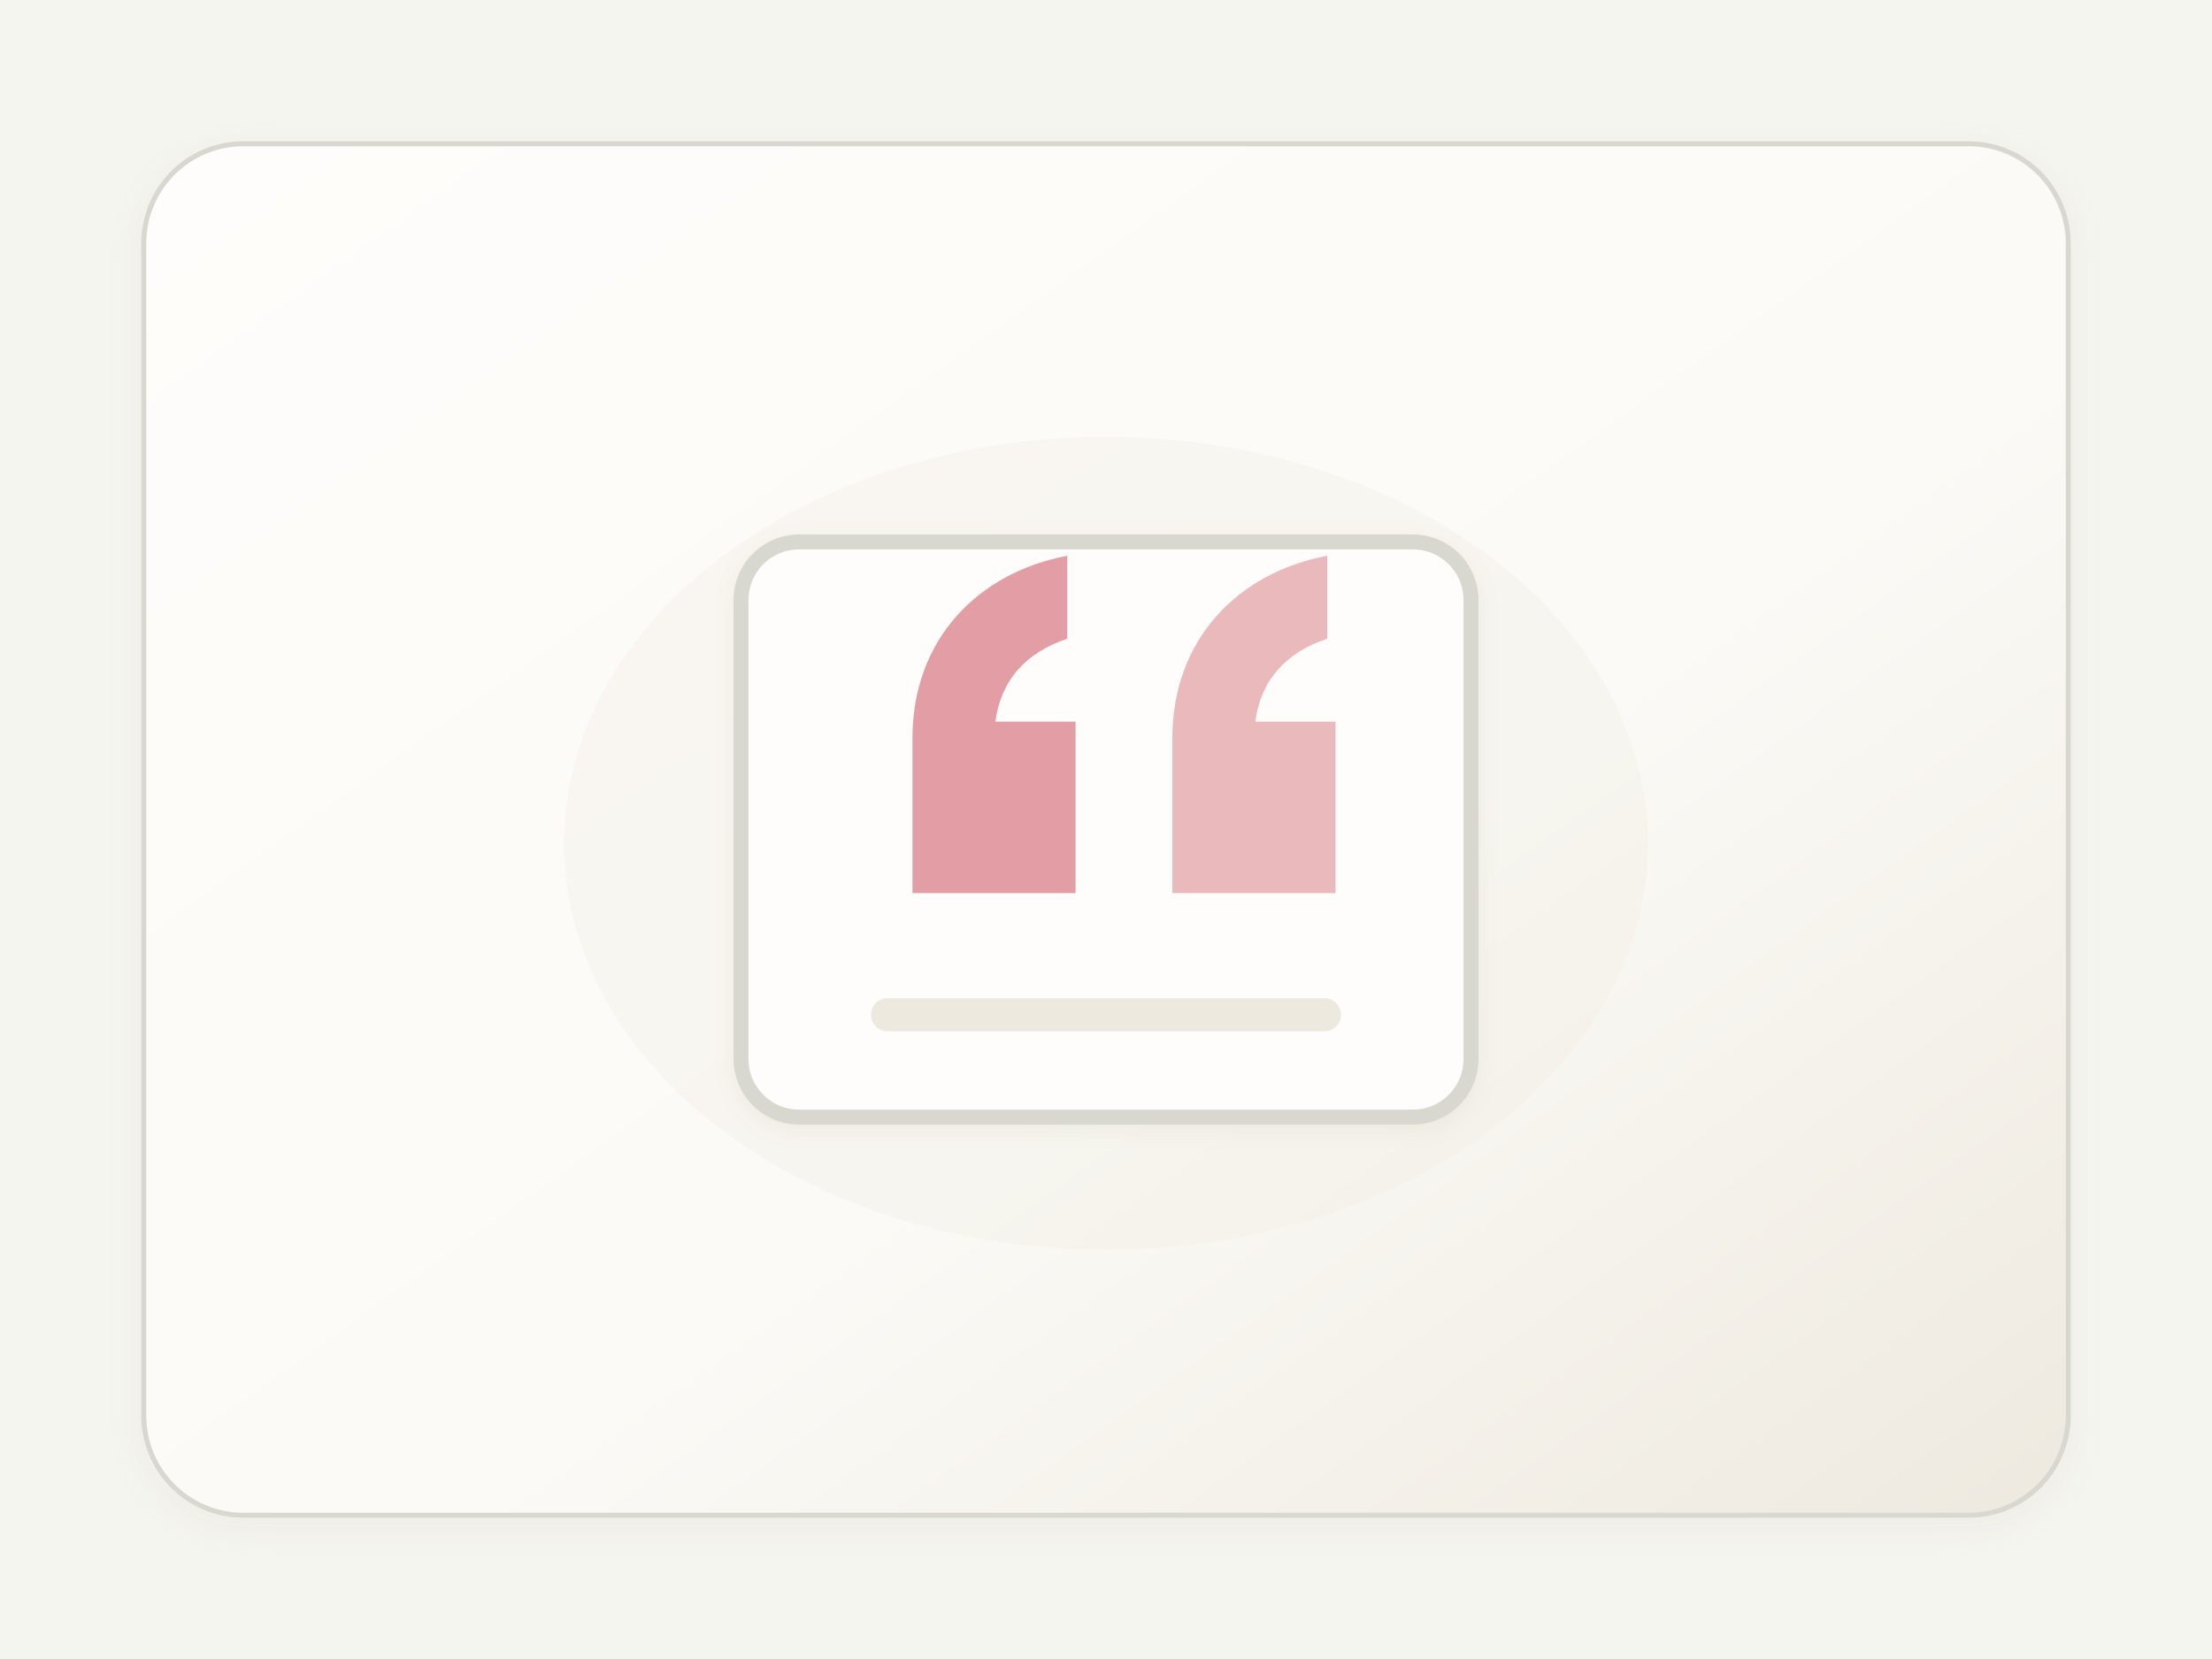
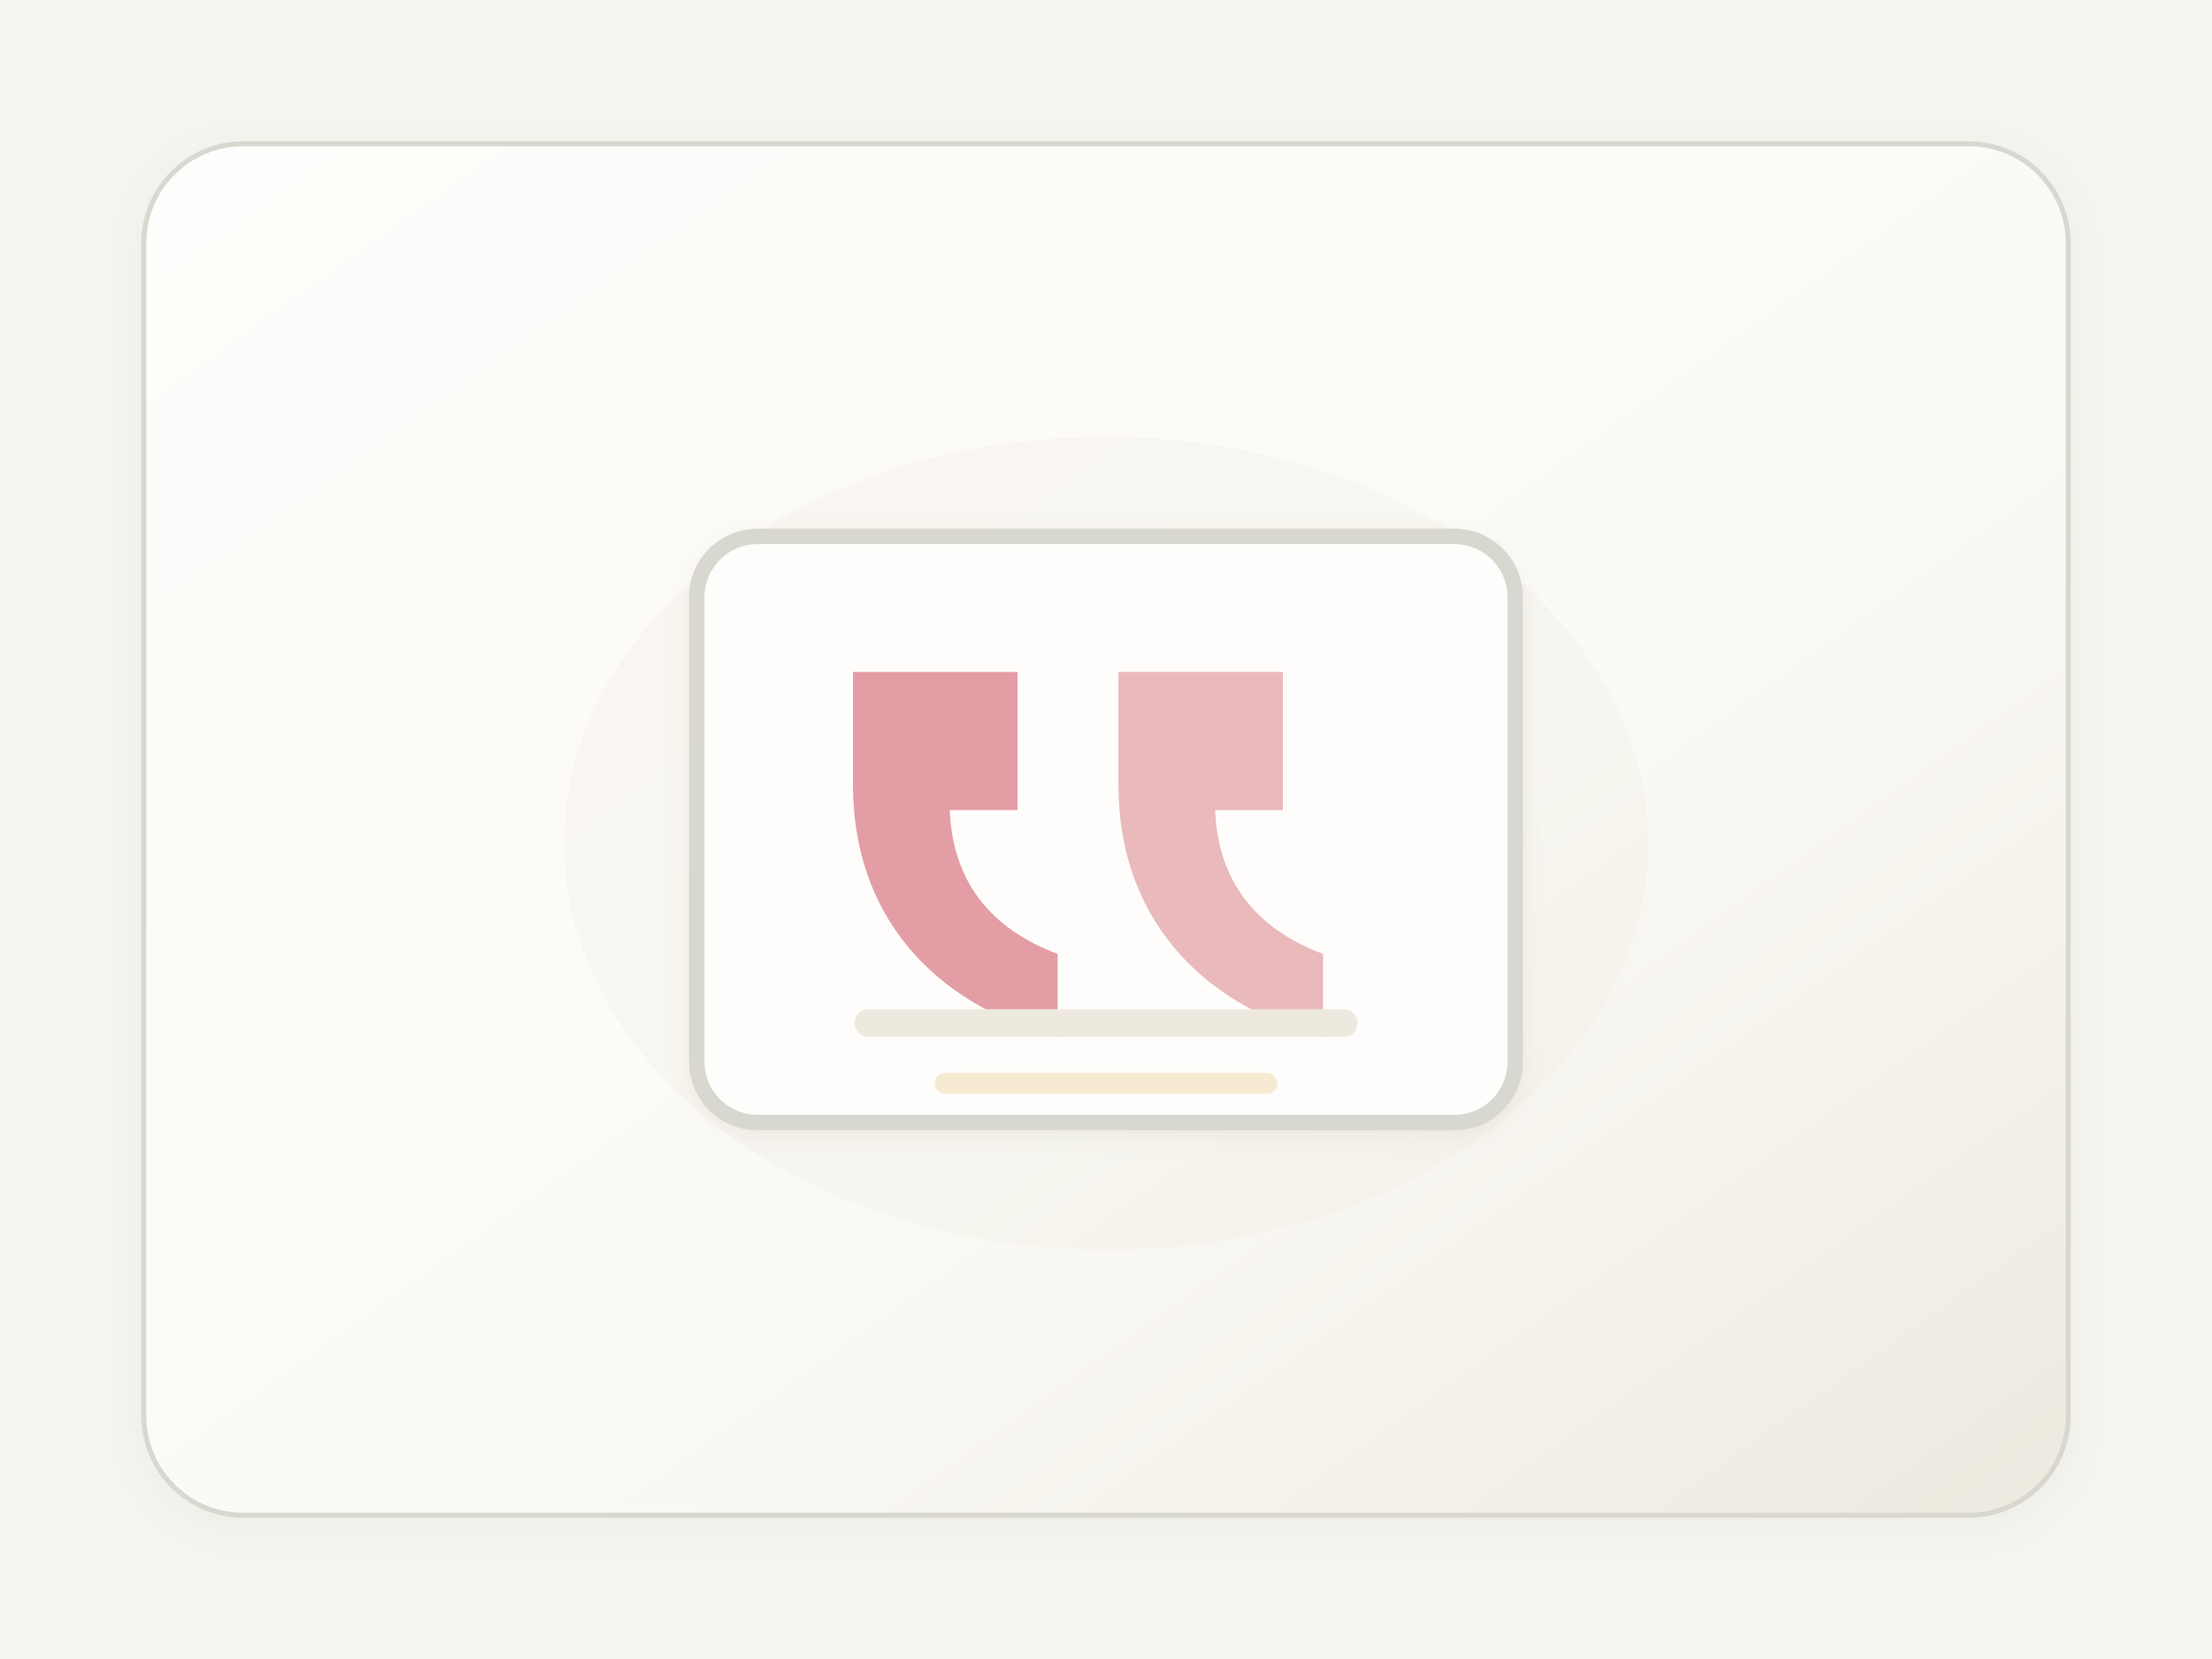
<svg xmlns="http://www.w3.org/2000/svg" data-theme="final_20260604-soft-editorial-v2" width="8000" height="6000" viewBox="0 0 8000 6000" role="img" aria-labelledby="title desc">
  <defs>
    <linearGradient id="paper" x1="0" y1="0" x2="1" y2="1">
      <stop offset="0" stop-color="#fffdfb" />
      <stop offset=".58" stop-color="#fbfaf6" />
      <stop offset="1" stop-color="#eee9df" />
    </linearGradient>
    <linearGradient id="rose" x1="0" y1="0" x2="1" y2="1">
      <stop stop-color="#f1ccd0" />
      <stop offset="1" stop-color="#d77a82" />
    </linearGradient>
    <linearGradient id="sage" x1="0" y1="0" x2="1" y2="1">
      <stop stop-color="#dce9df" />
      <stop offset="1" stop-color="#6f967f" />
    </linearGradient>
    <linearGradient id="gold" x1="0" y1="0" x2="1" y2="1">
      <stop stop-color="#f3e4c2" />
      <stop offset="1" stop-color="#d7a655" />
    </linearGradient>
    <filter id="cardShadow" x="-20%" y="-20%" width="140%" height="150%">
      <feDropShadow dx="0" dy="34" stdDeviation="58" flood-color="#a0917e" flood-opacity=".10" />
    </filter>
    <filter id="softShadow" x="-25%" y="-25%" width="150%" height="150%">
      <feDropShadow dx="0" dy="22" stdDeviation="34" flood-color="#a0917e" flood-opacity=".11" />
    </filter>
    <style>
    .stroke{fill:none;stroke:#6a6258;stroke-width:84;stroke-linecap:round;stroke-linejoin:round;opacity:.48}
    .thin{fill:none;stroke:#6a6258;stroke-width:52;stroke-linecap:round;stroke-linejoin:round;opacity:.32}
    .rose{fill:#d77a82}.rose-soft{fill:#f1ccd0}.sage{fill:#6f967f}.sage-soft{fill:#dce9df}.gold{fill:#d7a655}.gold-soft{fill:#f3e4c2}
    .paper{fill:#fffdfb}.line{stroke:#d8d8d0}.motif{filter:url(#softShadow)}
  </style>
  </defs>
  <rect width="8000" height="6000" fill="#f5f5f0" />
  <rect x="520" y="520" width="6960" height="4960" rx="360" fill="url(#paper)" stroke="#d8d8d0" stroke-width="18" filter="url(#cardShadow)" />
  <ellipse cx="4000" cy="3050" rx="1960" ry="1470" fill="#eee9df" opacity=".28" />
  <g class="motif" transform="translate(4000 3000)">
-     <rect x="-1320" y="-1040" width="2640" height="2080" rx="210" fill="#fffdfb" stroke="#d8d8d0" stroke-width="54" />
-     <path d="M-700 -330c0-360 240-600 560-660v300c-150 50-240 150-260 300h290v620h-590z" fill="#d77a82" opacity=".72" />
-     <path d="M240 -330c0-360 240-600 560-660v300c-150 50-240 150-260 300h290v620H240z" fill="#d77a82" opacity=".52" />
-     <rect x="-850" y="610" width="1700" height="120" rx="60" fill="#eee9df" />
+     <rect x="-1480" y="-1060" width="2960" height="2120" rx="220" fill="#fffdfb" stroke="#d8d8d0" stroke-width="56" />
+     <path d="M-840 -570h520v500h-245c10 260 150 430 390 520v300c-460-120-740-450-740-910v-410z" fill="#d77a82" opacity=".72" />
+     <path d="M120 -570h520v500H395c10 260 150 430 390 520v300C325 630 45 300 45 -160v-410z" fill="#d77a82" opacity=".52" />
+     <rect x="-910" y="650" width="1820" height="100" rx="50" fill="#eee9df" />
+     <rect x="-620" y="880" width="1240" height="76" rx="38" fill="#f3e4c2" opacity=".72" />
  </g>
</svg>
